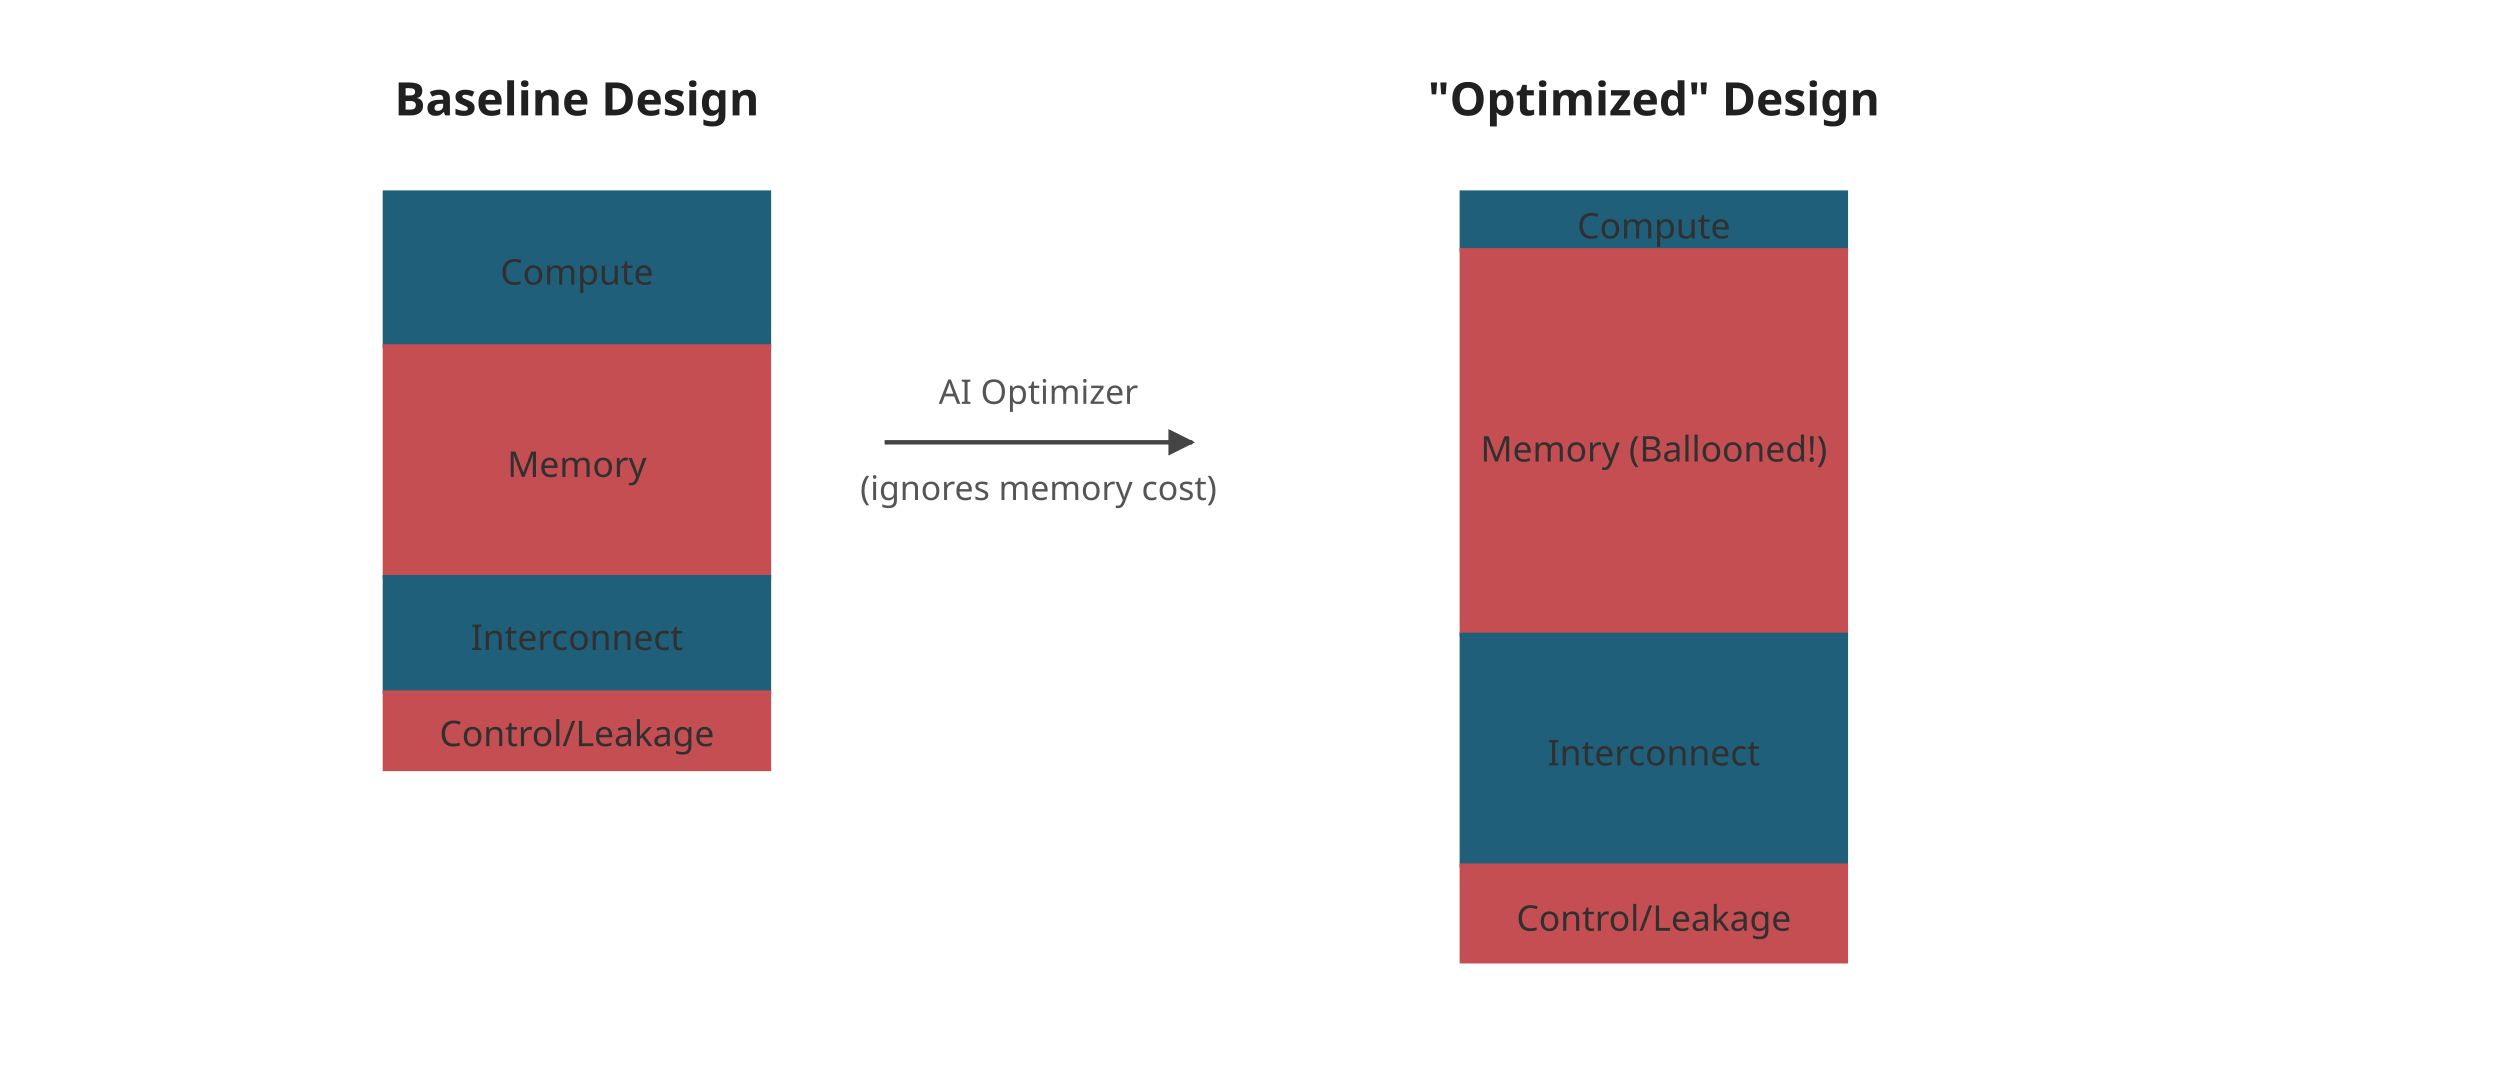
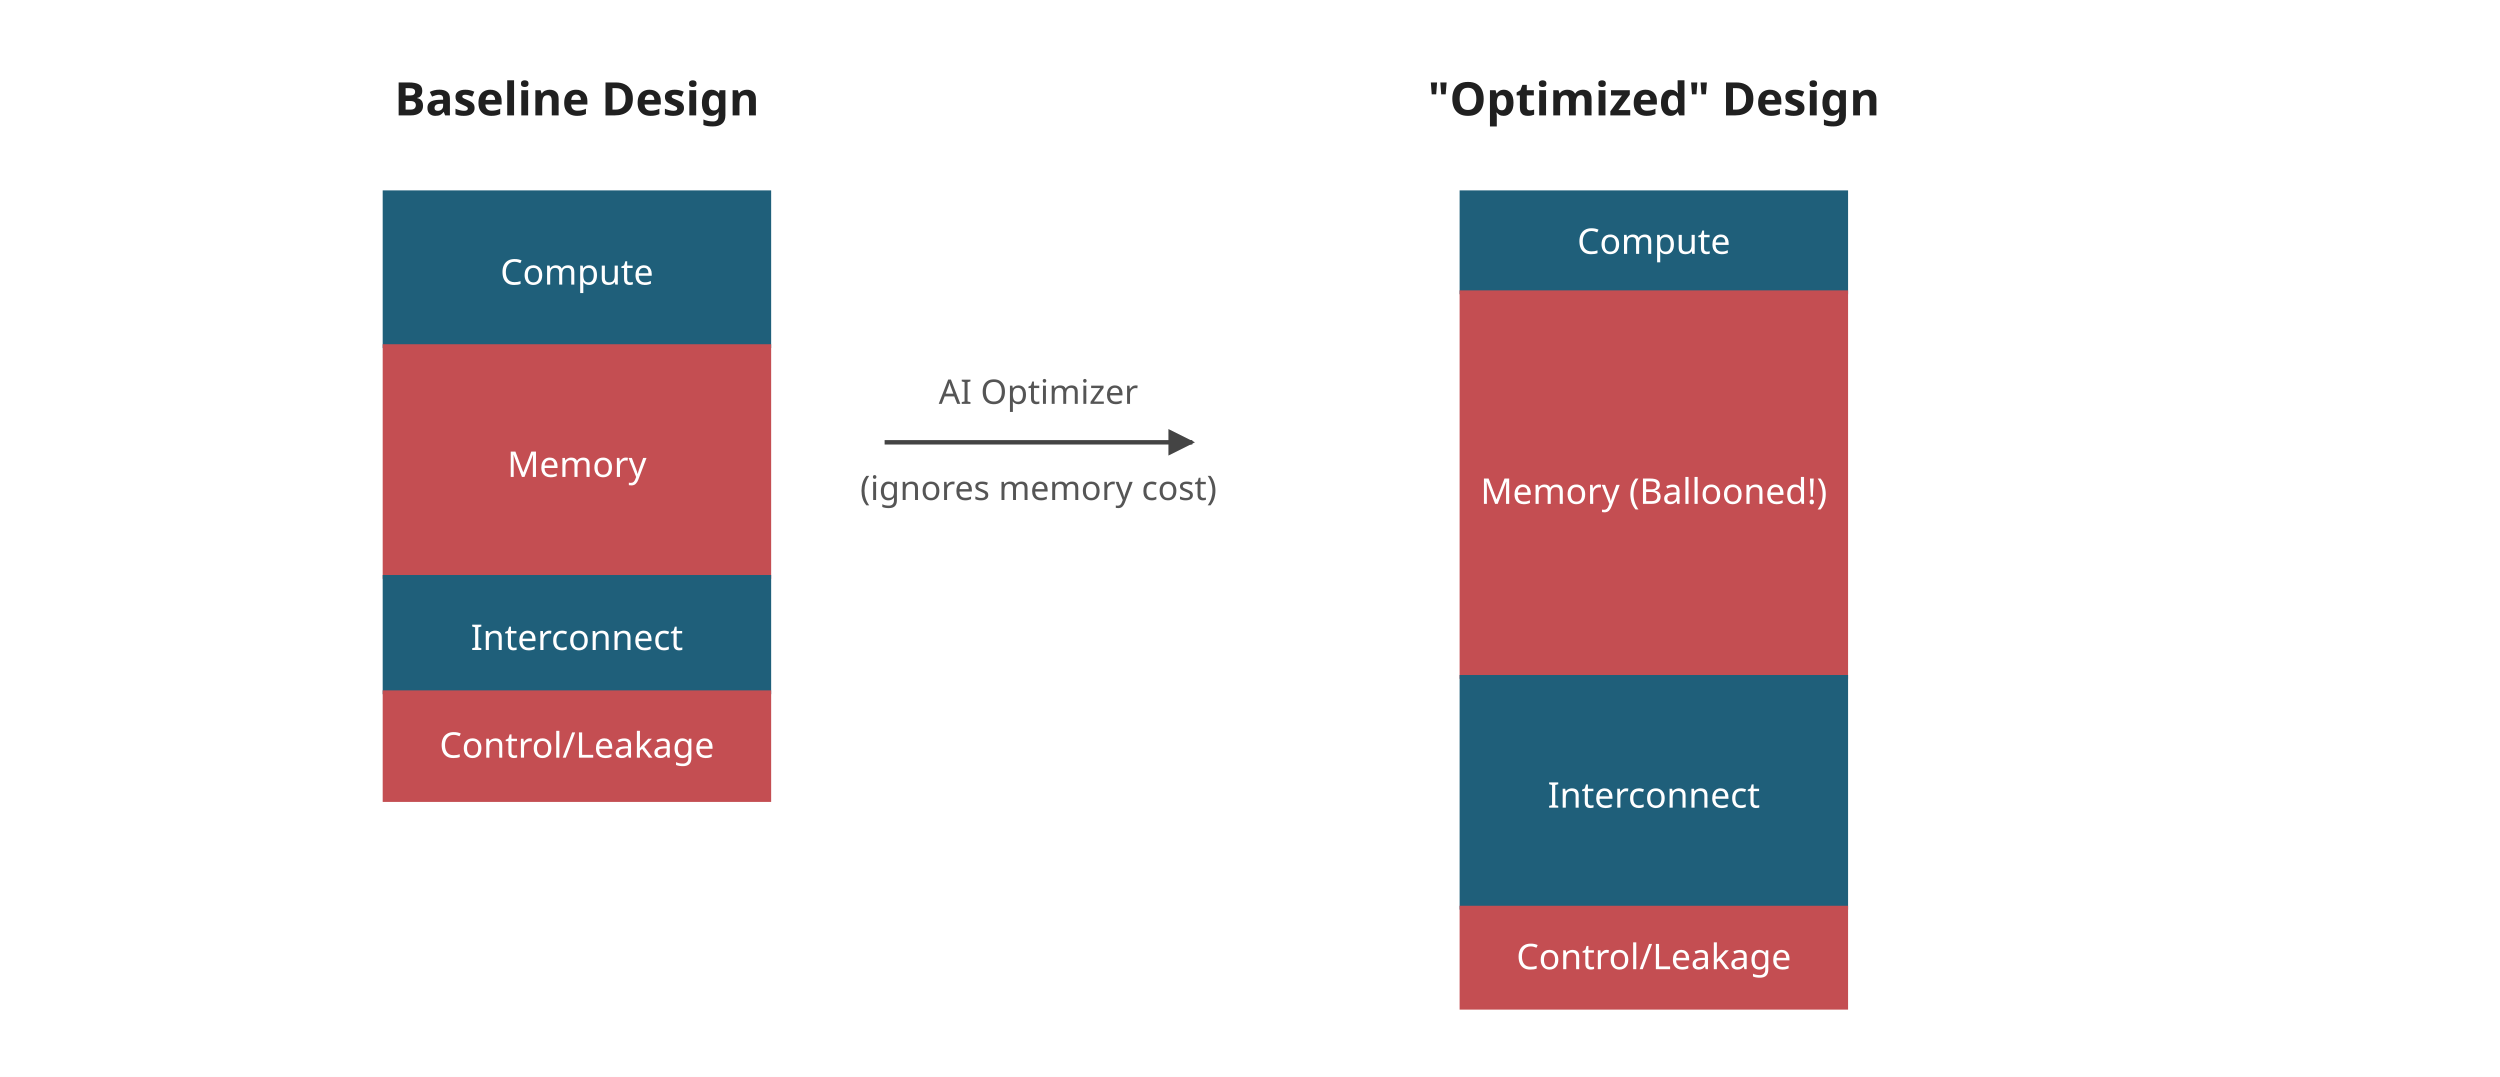
<svg xmlns="http://www.w3.org/2000/svg" viewBox="50 70 650 280" role="img">
  <defs>
    <marker id="arrow" viewBox="0 0 10 10" refX="9" refY="5" markerWidth="6" markerHeight="6" orient="auto-start-reverse">
      <path d="M 0 0 L 10 5 L 0 10 z" fill="#444444" />
    </marker>
    <style>
      .font { font-family: sans-serif; }
      .title { font-size: 16px; font-weight: 700; fill: #202020; }
      .label { font-size: 14.4px; font-weight: 700; fill: #202020; }
      .label-white { font-size: 14.4px; font-weight: 700; fill: #FFFFFF; }
      .small { font-size: 9.2px; fill: #303030; }
+       .small-white { font-size: 9.2px; fill: #FFFFFF; }
      .center { font-size: 12.0px; font-weight: 700; fill: #202020; }
      .note { font-size: 10.4px; font-weight: 700; fill: #1F5F7A; }
      .muted { font-size: 8.8px; fill: #555555; }
      .line { stroke: #444444; stroke-width: 1.15; fill: none; }
      .line-dashed { stroke: #444444; stroke-width: 1.15; fill: none; stroke-dasharray: 4,4; }
      .thin { stroke: #6F7E86; stroke-width: 1.05; fill: none; }
      .arrow-end { marker-end: url(#arrow); }
    </style>
  </defs>
-   <rect x="50" y="0" width="650" height="350" fill="#FFFFFF" />
+   <rect x="50" y="70" width="650" height="280" fill="#FFFFFF" />
  <g class="font">
  </g>
  <g class="font">
    <text class="center" x="200" y="100" text-anchor="middle">Baseline Design</text>
    <rect x="150" y="120" width="100" height="40" fill="#1F5F7A" stroke="#1F5F7A" />
-     <text class="small" x="200" y="144" text-anchor="middle">Compute</text>
+     <text class="small-white" x="200" y="144" text-anchor="middle">Compute</text>
    <rect x="150" y="160" width="100" height="60" fill="#C44E52" stroke="#C44E52" />
-     <text class="small" x="200" y="194" text-anchor="middle">Memory</text>
+     <text class="small-white" x="200" y="194" text-anchor="middle">Memory</text>
    <rect x="150" y="220" width="100" height="30" fill="#1F5F7A" stroke="#1F5F7A" />
-     <text class="small" x="200" y="239" text-anchor="middle">Interconnect</text>
-     <rect x="150" y="250" width="100" height="20" fill="#C44E52" stroke="#C44E52" />
-     <text class="small" x="200" y="264" text-anchor="middle">Control/Leakage</text>
+     <text class="small-white" x="200" y="239" text-anchor="middle">Interconnect</text>
+     <rect x="150" y="250" width="100" height="28" fill="#C44E52" stroke="#C44E52" />
+     <text class="small-white" x="200" y="267" text-anchor="middle">Control/Leakage</text>
  </g>
  <path class="line arrow-end" d="M 280 185 L 360 185" />
  <text class="font muted" x="320" y="175" text-anchor="middle">AI Optimizer</text>
  <text class="font muted" x="320" y="200" text-anchor="middle">(ignores memory cost)</text>
  <g class="font">
    <text class="center" x="480" y="100" text-anchor="middle">"Optimized" Design</text>
-     <rect x="430" y="120" width="100" height="15" fill="#1F5F7A" stroke="#1F5F7A" />
-     <text class="small" x="480" y="132" text-anchor="middle">Compute</text>
-     <rect x="430" y="135" width="100" height="100" fill="#C44E52" stroke="#C44E52" />
-     <text class="small" x="480" y="190" text-anchor="middle">Memory (Ballooned!)</text>
-     <rect x="430" y="235" width="100" height="60" fill="#1F5F7A" stroke="#1F5F7A" />
-     <text class="small" x="480" y="269" text-anchor="middle">Interconnect</text>
-     <rect x="430" y="295" width="100" height="25" fill="#C44E52" stroke="#C44E52" />
-     <text class="small" x="480" y="312" text-anchor="middle">Control/Leakage</text>
+     <rect x="430" y="120" width="100" height="26" fill="#1F5F7A" stroke="#1F5F7A" />
+     <text class="small-white" x="480" y="136" text-anchor="middle">Compute</text>
+     <rect x="430" y="146" width="100" height="100" fill="#C44E52" stroke="#C44E52" />
+     <text class="small-white" x="480" y="201" text-anchor="middle">Memory (Ballooned!)</text>
+     <rect x="430" y="246" width="100" height="60" fill="#1F5F7A" stroke="#1F5F7A" />
+     <text class="small-white" x="480" y="280" text-anchor="middle">Interconnect</text>
+     <rect x="430" y="306" width="100" height="26" fill="#C44E52" stroke="#C44E52" />
+     <text class="small-white" x="480" y="322" text-anchor="middle">Control/Leakage</text>
  </g>
</svg>
